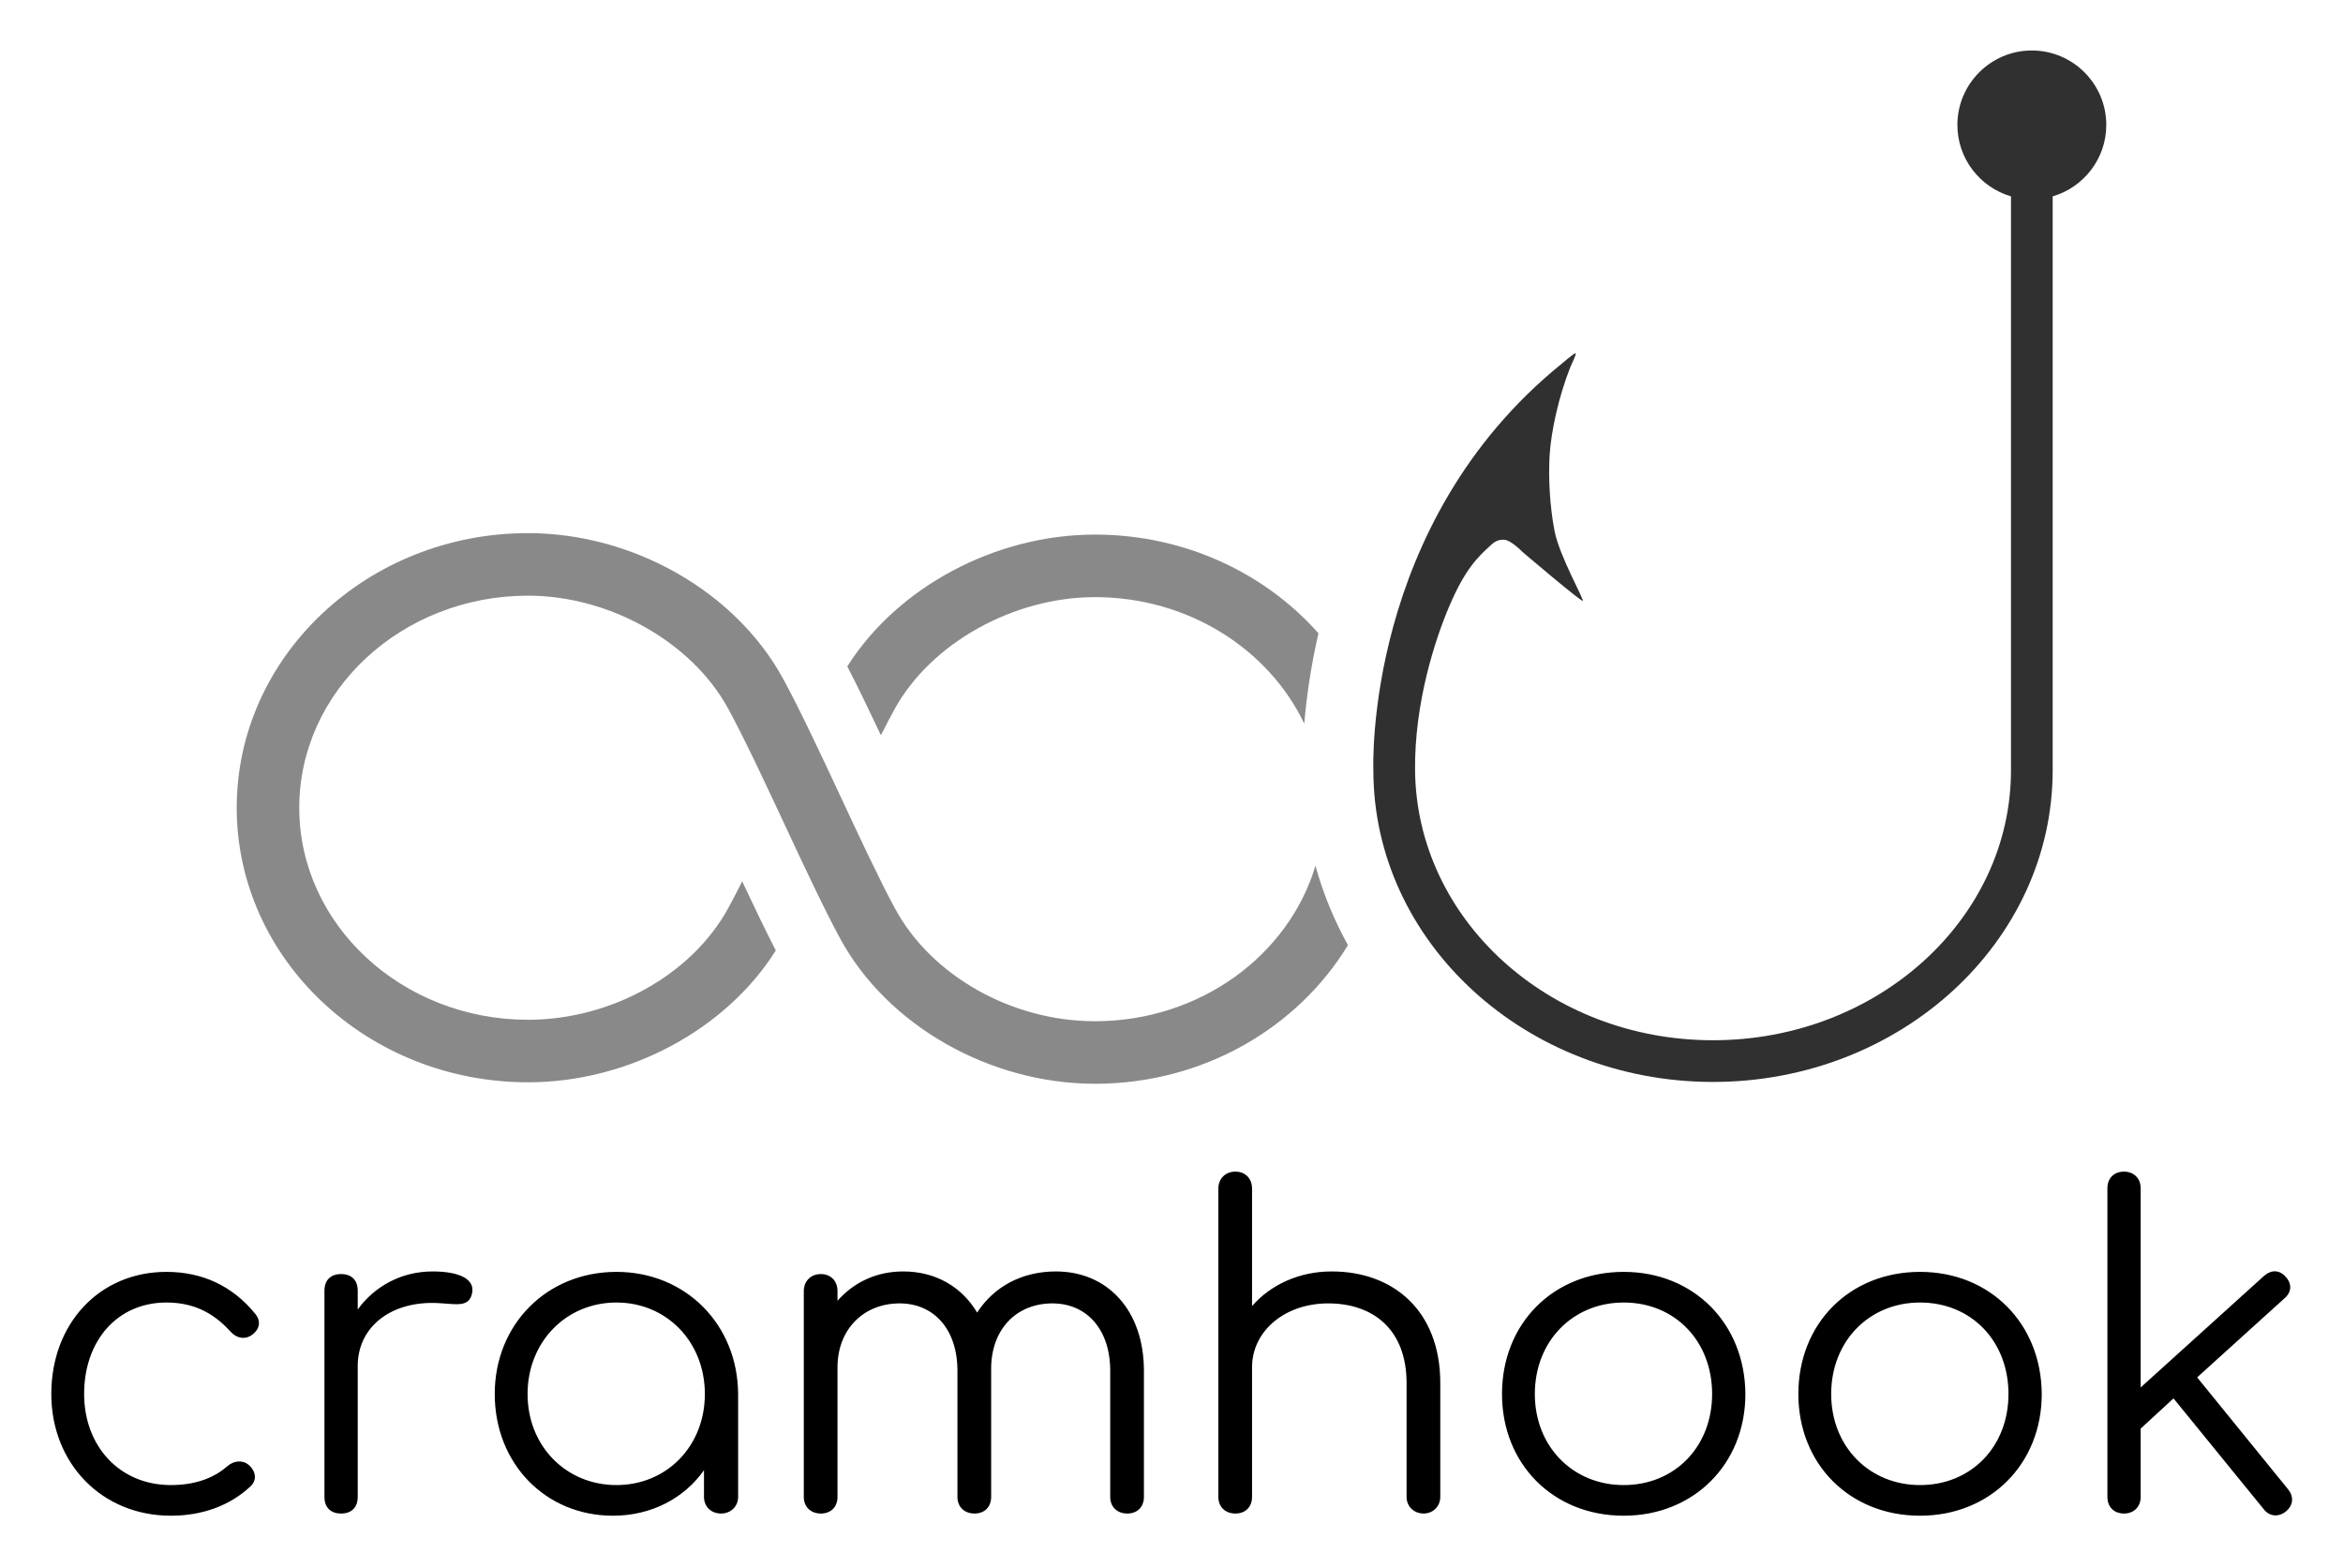
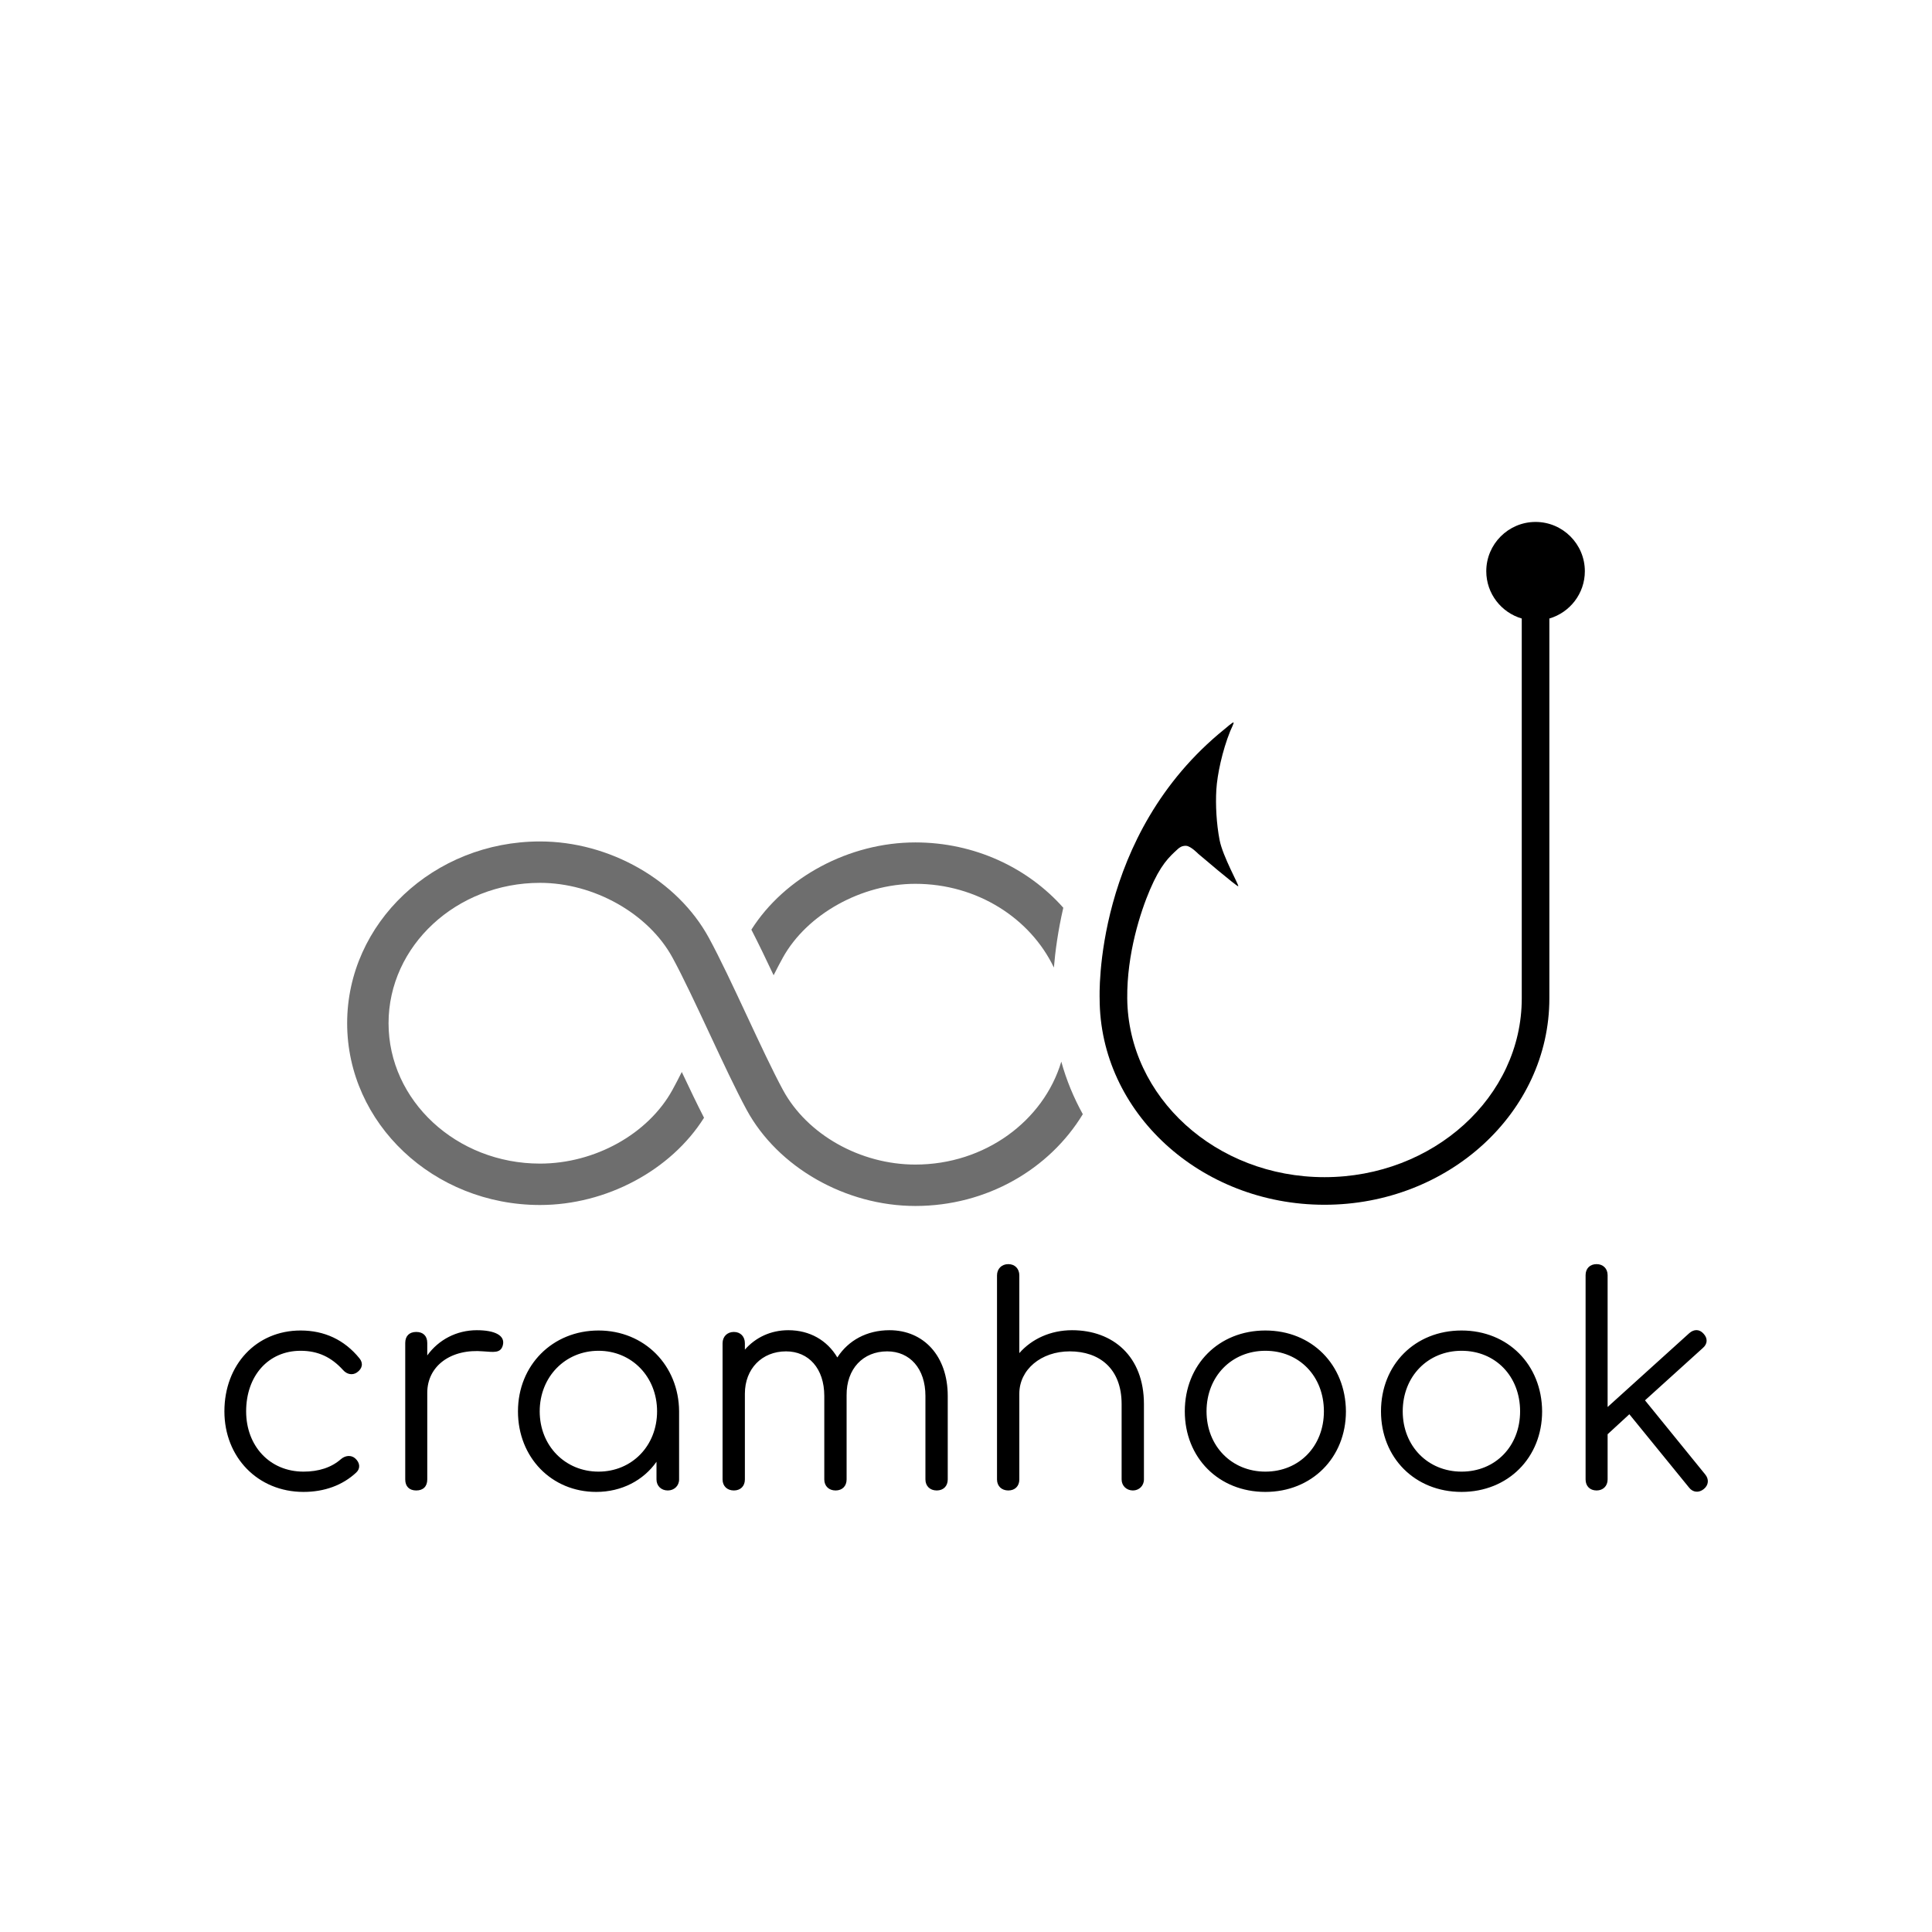
- <svg xmlns="http://www.w3.org/2000/svg" version="1.2" baseProfile="tiny" viewBox="69 177 562 376">
-   <g id="light-logo" opacity="0.81">
-     <path d="M331.652 421.945 C311.724 421.945 292.451 411.092 283.694 394.937 C279.991 388.107 275.257 377.973 270.677 368.172 C265.846 357.831 260.849 347.139 256.788 339.71 C245.396 318.873 220.829 304.873 195.655 304.873 C157.126 304.873 125.781 334.418 125.781 370.733 C125.781 407.049 157.126 436.594 195.655 436.594 C219.68 436.594 243.11 424.008 255.083 404.981 C252.546 400.031 249.797 394.293 247.023 388.398 C245.835 390.772 244.697 392.969 243.637 394.894 C234.844 410.863 215.561 421.594 195.655 421.594 C165.397 421.594 140.78 398.778 140.78 370.733 C140.78 342.689 165.397 319.873 195.655 319.873 C215.198 319.873 234.925 330.989 243.627 346.905 C247.46 353.918 252.354 364.392 257.087 374.522 C261.76 384.522 266.591 394.862 270.507 402.085 C281.809 422.936 306.382 436.945 331.652 436.945 C357.599 436.945 380.272 423.536 392.324 403.692 C389.004 397.699 386.373 391.323 384.528 384.656 C378.103 406.131 356.839 421.945 331.652 421.945 Z" fill="#000000" opacity="0.57" />
-     <path d="M331.652 305.225 C307.712 305.225 284.284 317.811 272.237 336.835 C274.78 341.765 277.523 347.468 280.296 353.35 C281.473 351.012 282.602 348.848 283.657 346.948 C292.395 331.214 312.131 320.225 331.652 320.225 C354.034 320.225 373.316 332.715 381.845 350.564 C382.325 344.816 383.3 337.364 385.254 328.893 C372.426 314.439 353.162 305.225 331.652 305.225 Z" fill="#000000" opacity="0.57" />
-     <path d="M574.22 206.966 C574.22 197.12 566.209 189.109 556.362 189.109 C546.516 189.109 538.506 197.12 538.506 206.966 C538.506 215.076 543.944 221.929 551.362 224.098 L551.362 361.743 C551.362 397.454 519.3 426.508 479.89 426.508 C440.481 426.508 408.767 397.452 408.419 361.743 C408.261 345.546 413.244 330.32 416.646 322.365 C420.517 313.313 423.521 310.57 426.701 307.66 C427.31 307.102 428.239 306.372 429.777 306.457 C431.456 306.549 434.165 309.363 434.165 309.363 C434.165 309.363 448.28 321.382 448.643 321.103 C449.006 320.823 443.025 310.314 441.879 304.36 C440.733 298.407 440.374 291.629 440.703 286.12 C441.028 280.67 442.846 272.071 445.712 264.946 C446.031 264.152 447.174 261.936 446.929 261.748 C446.685 261.56 443.702 264.155 443.702 264.155 C396.108 302.574 398.419 361.293 398.419 361.743 C398.419 402.969 434.967 436.508 479.89 436.508 C524.814 436.508 561.362 402.969 561.362 361.743 L561.362 224.098 C568.78 221.929 574.22 215.076 574.22 206.966 Z" fill="#000000" />
+ <svg xmlns="http://www.w3.org/2000/svg" version="1.2" baseProfile="tiny" viewBox="0 0 700 700">
+   <g id="dark">
  </g>
-   <g id="light-text">
+   <g id="light">
    <g>
      <path d="M109.97 540.549 C117.53 540.549 124.145 538.134 129.08 533.514 C130.655 532.044 130.445 529.944 128.66 528.369 C127.19 527.109 125.09 527.319 123.515 528.684 C120.05 531.729 115.43 533.199 109.97 533.199 C97.685 533.199 89.18 523.854 89.18 511.359 C89.18 498.549 97.16 489.414 108.92 489.414 C115.22 489.414 120.05 491.724 124.25 496.344 C125.72 498.024 127.715 498.339 129.29 497.289 C131.285 495.924 131.705 493.929 130.235 492.144 C124.775 485.424 117.53 482.064 108.92 482.064 C92.855 482.064 81.305 494.454 81.305 511.359 C81.305 527.949 93.38 540.549 109.97 540.549 Z M150.815 540.024 C153.335 540.024 154.805 538.554 154.805 536.034 L154.805 504.639 C154.805 494.874 163.415 488.574 175.175 489.624 C178.64 489.834 181.475 490.464 182.21 487.314 C183.05 483.849 179.27 481.959 172.76 481.959 C165.41 481.959 158.9 485.424 154.805 491.094 L154.805 486.579 C154.805 484.059 153.335 482.589 150.815 482.589 C148.295 482.589 146.825 484.059 146.825 486.579 L146.825 536.034 C146.825 538.554 148.295 540.024 150.815 540.024 Z M216.02 540.549 C225.26 540.549 233.135 536.349 237.86 529.629 L237.86 536.034 C237.86 538.344 239.54 540.024 241.955 540.024 C244.265 540.024 246.05 538.344 246.05 536.034 L246.05 511.359 C245.945 494.664 233.45 482.064 216.86 482.064 C200.165 482.064 187.67 494.664 187.67 511.359 C187.67 528.054 199.85 540.549 216.02 540.549 Z M216.86 533.199 C204.785 533.199 195.545 523.854 195.545 511.359 C195.545 498.864 204.785 489.414 216.86 489.414 C228.935 489.414 238.07 498.864 238.07 511.359 C238.07 523.854 228.935 533.199 216.86 533.199 Z M265.895 540.024 C268.31 540.024 269.885 538.449 269.885 536.034 L269.885 504.954 C269.885 495.924 276.08 489.624 284.795 489.624 C292.985 489.624 298.655 495.819 298.655 505.794 L298.655 536.034 C298.655 538.449 300.335 540.024 302.75 540.024 C305.165 540.024 306.74 538.449 306.74 536.034 L306.74 505.584 C306.635 495.924 312.725 489.624 321.44 489.624 C329.63 489.624 335.3 495.819 335.3 505.794 L335.3 536.034 C335.3 538.449 336.98 540.024 339.395 540.024 C341.81 540.024 343.385 538.449 343.385 536.034 L343.385 505.794 C343.385 491.304 334.67 481.959 322.28 481.959 C314.09 481.959 307.37 485.634 303.38 491.829 C299.705 485.634 293.405 481.959 285.635 481.959 C279.23 481.959 273.77 484.584 269.885 488.994 L269.885 486.684 C269.885 484.269 268.31 482.589 265.895 482.589 C263.48 482.589 261.8 484.269 261.8 486.684 L261.8 536.034 C261.8 538.449 263.48 540.024 265.895 540.024 Z M365.33 540.024 C367.745 540.024 369.32 538.449 369.32 536.034 L369.32 504.954 C369.32 496.239 377.195 489.624 387.59 489.624 C398.3 489.624 406.385 495.819 406.385 508.734 L406.385 536.034 C406.385 538.344 408.17 540.024 410.48 540.024 C412.685 540.024 414.47 538.344 414.47 536.034 L414.47 508.734 C414.47 491.409 403.235 481.959 388.43 481.959 C380.66 481.959 373.835 485.109 369.32 490.254 L369.32 462.114 C369.32 459.699 367.745 458.019 365.33 458.019 C362.915 458.019 361.235 459.699 361.235 462.114 L361.235 536.034 C361.235 538.449 362.915 540.024 365.33 540.024 Z M458.465 540.549 C475.265 540.549 487.655 528.159 487.655 511.359 C487.55 494.454 475.265 482.064 458.465 482.064 C441.56 482.064 429.275 494.454 429.275 511.359 C429.275 528.159 441.56 540.549 458.465 540.549 Z M458.465 533.199 C446.285 533.199 437.15 523.959 437.15 511.359 C437.15 498.654 446.285 489.414 458.465 489.414 C470.75 489.414 479.675 498.654 479.675 511.359 C479.675 523.959 470.75 533.199 458.465 533.199 Z M529.55 540.549 C546.35 540.549 558.74 528.159 558.74 511.359 C558.635 494.454 546.35 482.064 529.55 482.064 C512.645 482.064 500.36 494.454 500.36 511.359 C500.36 528.159 512.645 540.549 529.55 540.549 Z M529.55 533.199 C517.37 533.199 508.235 523.959 508.235 511.359 C508.235 498.654 517.37 489.414 529.55 489.414 C541.835 489.414 550.76 498.654 550.76 511.359 C550.76 523.959 541.835 533.199 529.55 533.199 Z M578.48 540.024 C580.79 540.024 582.47 538.449 582.47 536.034 L582.47 519.654 L590.345 512.409 L611.975 538.974 C613.34 540.759 615.545 540.969 617.33 539.499 C619.115 538.029 619.22 535.929 617.855 534.249 L596.015 507.369 L617.015 488.364 C618.695 486.894 618.8 484.899 617.225 483.219 C615.755 481.539 613.76 481.539 612.08 483.009 L582.47 509.784 L582.47 462.009 C582.47 459.594 580.79 458.019 578.48 458.019 C576.065 458.019 574.49 459.594 574.49 462.009 L574.49 536.034 C574.49 538.449 576.065 540.024 578.48 540.024 Z" fill="#000000" />
    </g>
+     <g id="logo">
+       <path d="M574.22 206.966 C574.22 197.12 566.209 189.109 556.362 189.109 C546.516 189.109 538.506 197.12 538.506 206.966 C538.506 215.076 543.944 221.929 551.362 224.098 L551.362 361.743 C551.362 397.454 519.3 426.508 479.89 426.508 C440.481 426.508 408.767 397.452 408.419 361.743 C408.261 345.546 413.244 330.32 416.646 322.365 C420.517 313.313 423.521 310.57 426.701 307.66 C427.31 307.102 428.239 306.372 429.777 306.457 C431.456 306.549 434.165 309.363 434.165 309.363 C434.165 309.363 448.28 321.382 448.643 321.103 C449.006 320.823 443.025 310.314 441.879 304.36 C440.733 298.407 440.374 291.629 440.703 286.12 C441.028 280.67 442.846 272.071 445.712 264.946 C446.031 264.152 447.174 261.936 446.929 261.748 C446.685 261.56 443.702 264.155 443.702 264.155 C396.108 302.574 398.419 361.293 398.419 361.743 C398.419 402.969 434.967 436.508 479.89 436.508 C524.814 436.508 561.362 402.969 561.362 361.743 L561.362 224.098 C568.78 221.929 574.22 215.076 574.22 206.966 Z" fill="#000000" />
+       <path d="M331.652 421.945 C311.724 421.945 292.451 411.092 283.694 394.937 C279.991 388.107 275.257 377.973 270.677 368.172 C265.846 357.831 260.849 347.139 256.788 339.71 C245.396 318.873 220.829 304.873 195.655 304.873 C157.126 304.873 125.781 334.418 125.781 370.733 C125.781 407.049 157.126 436.594 195.655 436.594 C219.68 436.594 243.11 424.008 255.083 404.981 C252.546 400.031 249.797 394.293 247.023 388.398 C245.835 390.772 244.697 392.969 243.637 394.894 C234.844 410.863 215.561 421.594 195.655 421.594 C165.397 421.594 140.78 398.778 140.78 370.733 C140.78 342.689 165.397 319.873 195.655 319.873 C215.198 319.873 234.925 330.989 243.627 346.905 C247.46 353.918 252.354 364.392 257.087 374.522 C261.76 384.522 266.591 394.862 270.507 402.085 C281.809 422.936 306.382 436.945 331.652 436.945 C357.599 436.945 380.272 423.536 392.324 403.692 C389.004 397.699 386.373 391.323 384.528 384.656 C378.103 406.131 356.839 421.945 331.652 421.945 Z" fill="#6e6e6e" />
+       <path d="M331.652 305.225 C307.712 305.225 284.284 317.811 272.237 336.835 C274.78 341.765 277.523 347.468 280.296 353.35 C281.473 351.012 282.602 348.848 283.657 346.948 C292.395 331.214 312.131 320.225 331.652 320.225 C354.034 320.225 373.316 332.715 381.845 350.564 C382.325 344.816 383.3 337.364 385.254 328.893 C372.426 314.439 353.162 305.225 331.652 305.225 Z" fill="#6e6e6e" />
+     </g>
  </g>
</svg>
